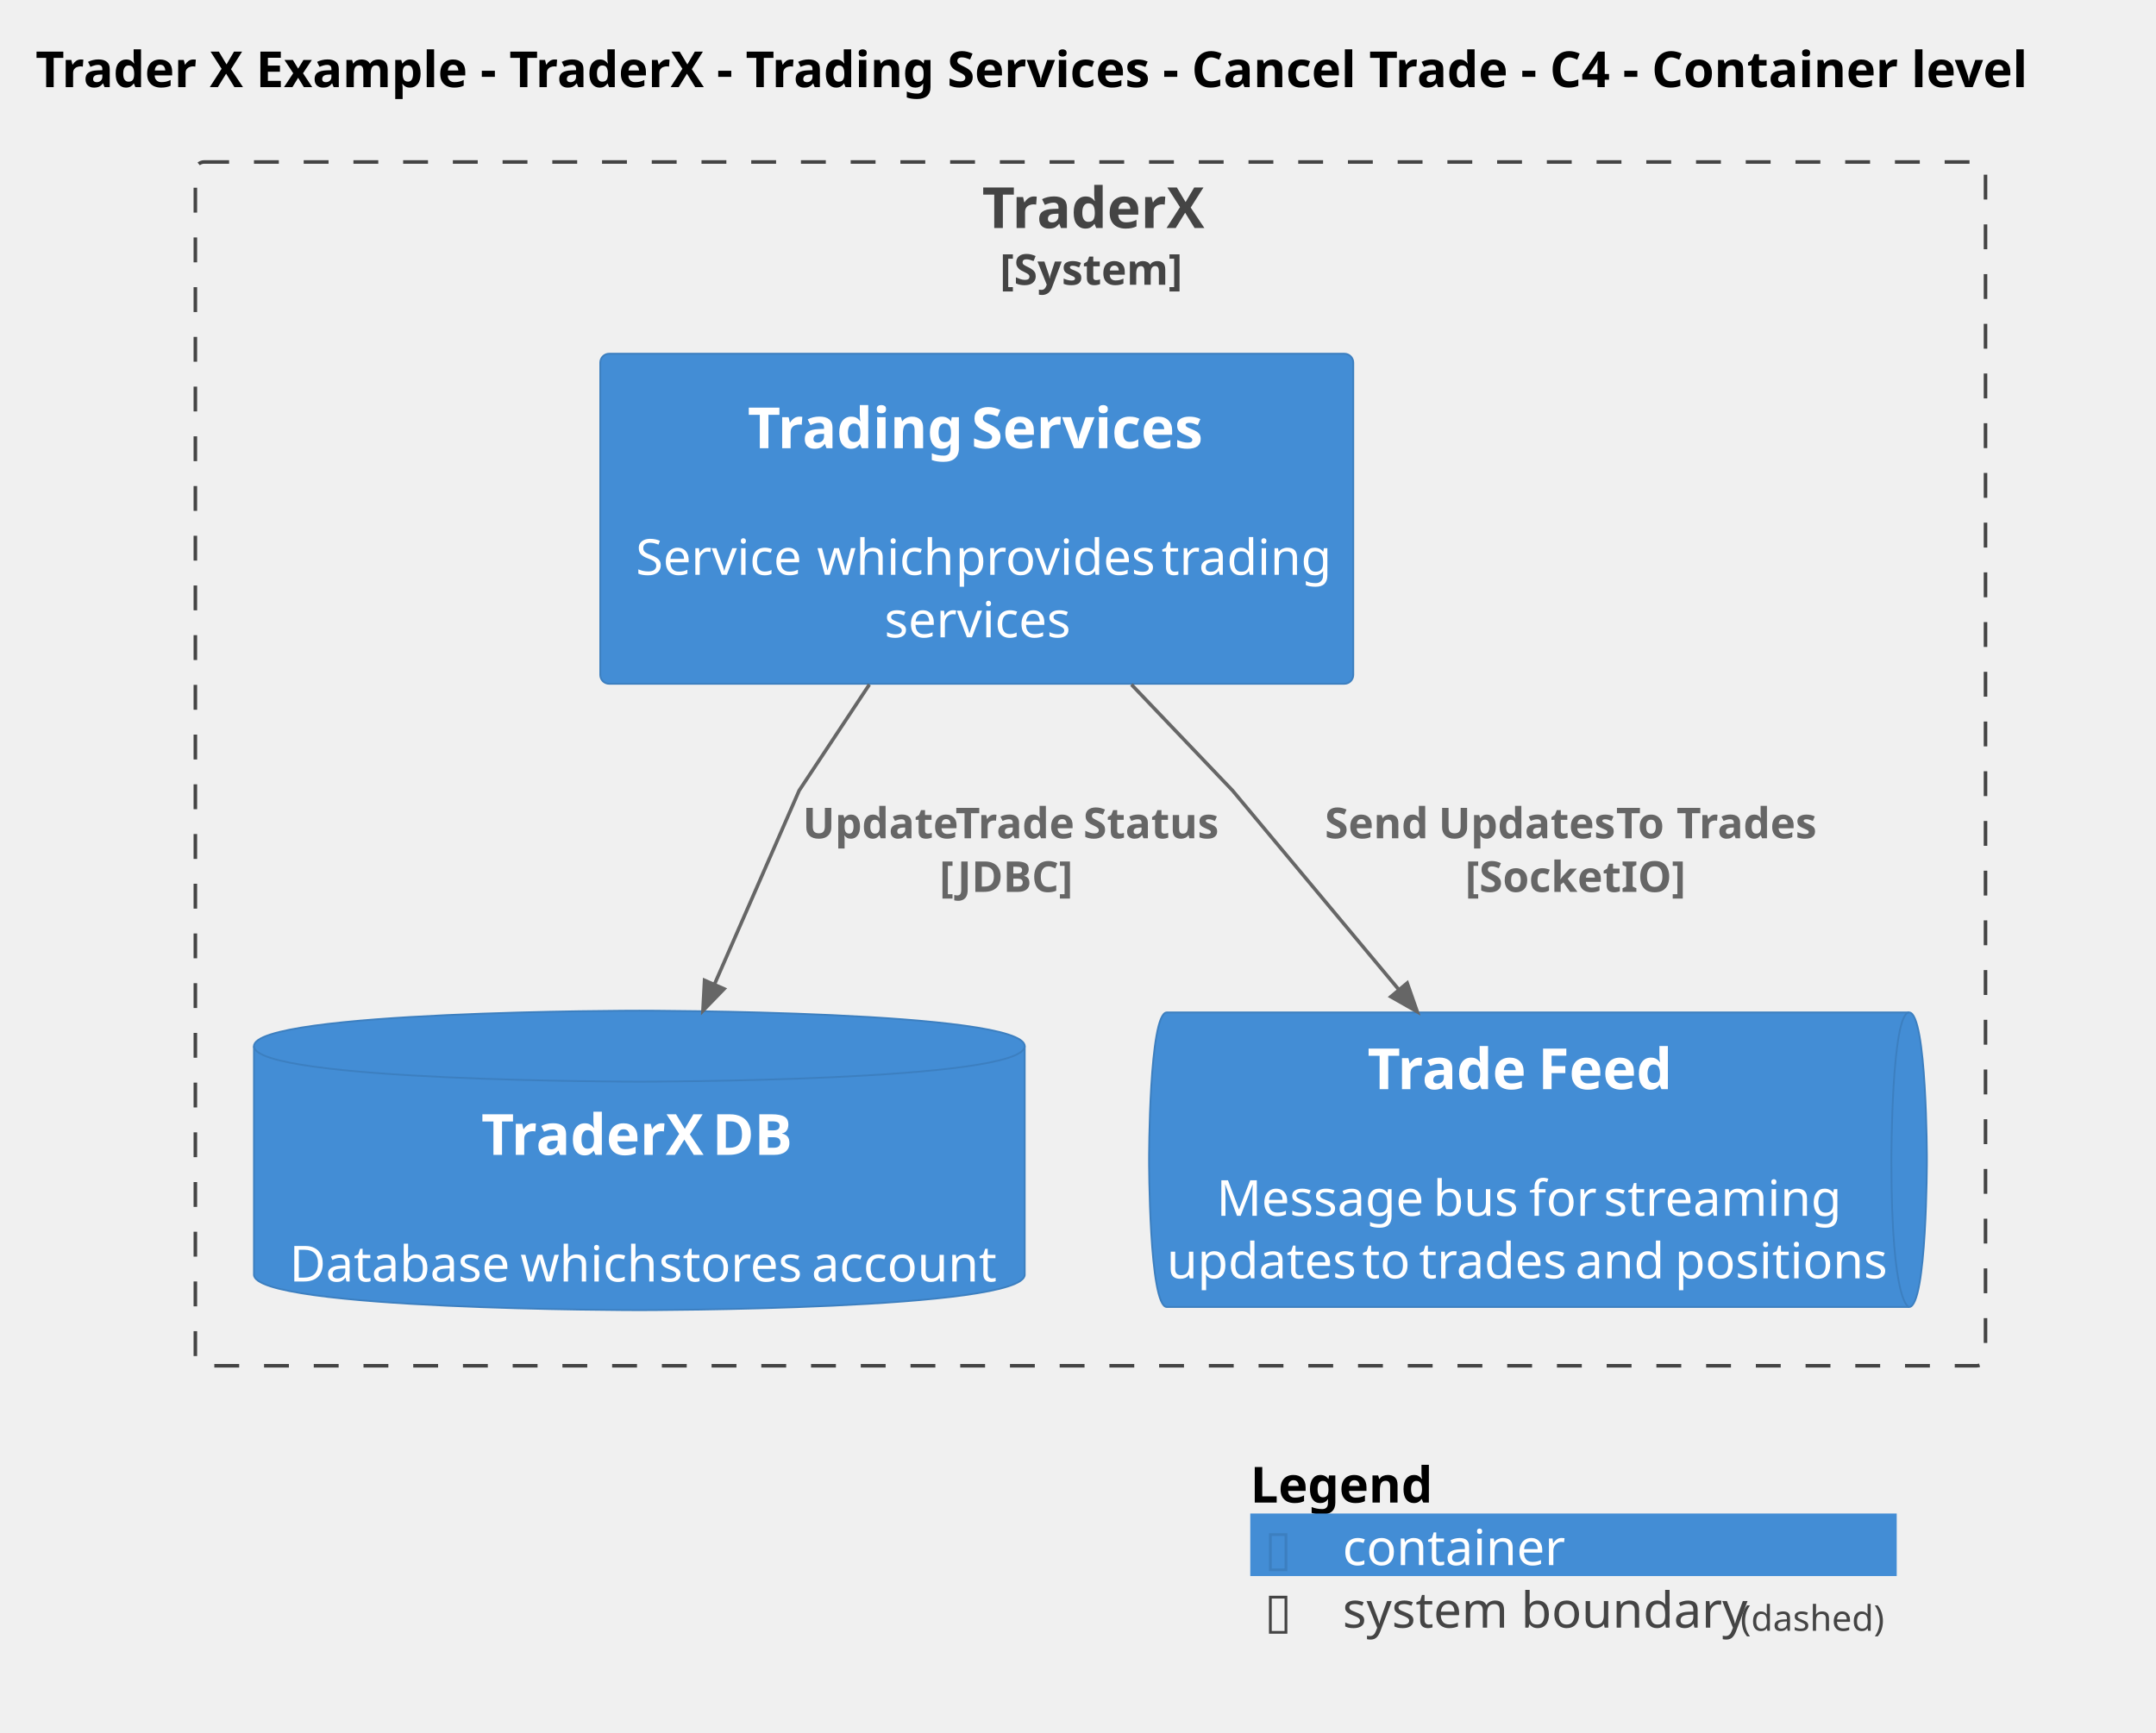
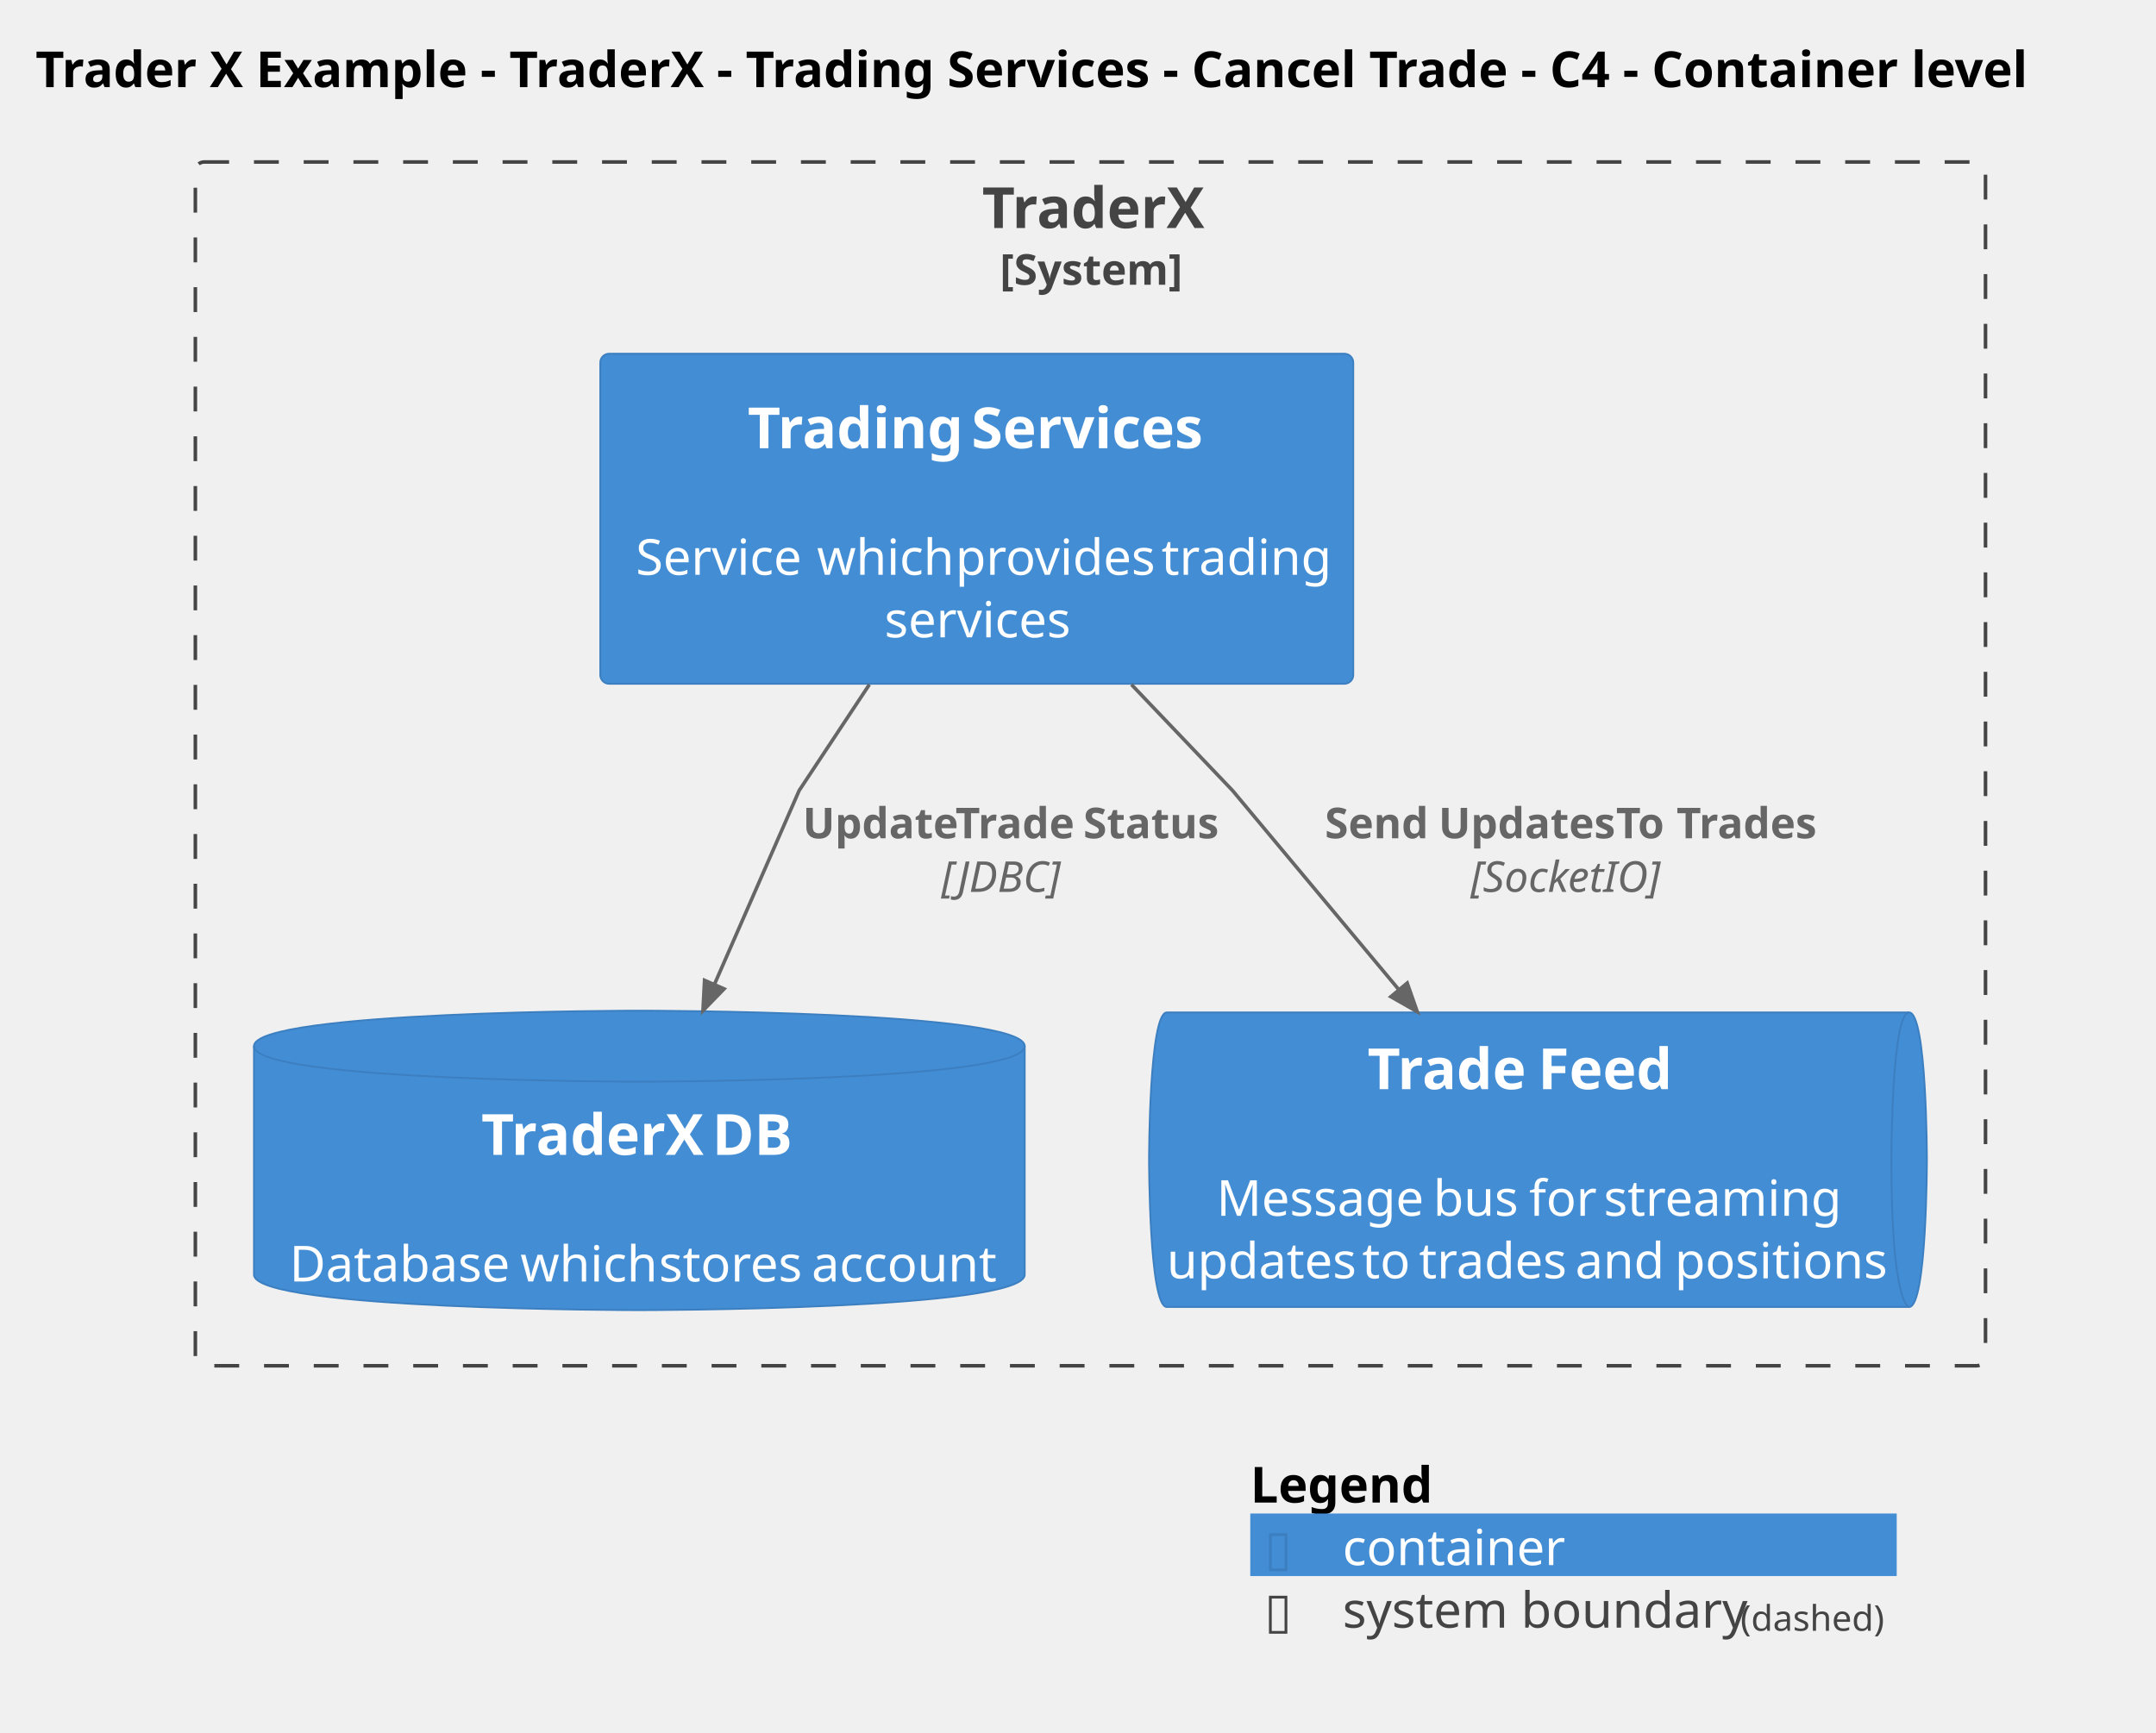
<svg xmlns="http://www.w3.org/2000/svg" contentStyleType="text/css" height="488px" preserveAspectRatio="none" style="width:607px;height:488px;background:#FFFFFF;" version="1.1" viewBox="0 0 607 488" width="607px" zoomAndPan="magnify">
  <defs />
  <g>
    <text fill="#000000" font-family="sans-serif" font-size="14" font-weight="bold" lengthAdjust="spacing" textLength="579" x="10" y="24.533">Trader X Example - TraderX - Trading Services - Cancel Trade - C4 - Container level</text>
    <g id="cluster_TraderXExample.SoftwareSystems.TraderX">
      <rect fill="none" height="339" rx="2.5" ry="2.5" style="stroke:#444444;stroke-width:1.0;stroke-dasharray:7.0,7.0;" width="504" x="55" y="45.609" />
      <text fill="#444444" font-family="sans-serif" font-size="16" font-weight="bold" lengthAdjust="spacing" textLength="61" x="276.5" y="64.219">TraderX</text>
      <text fill="#444444" font-family="sans-serif" font-size="12" font-weight="bold" lengthAdjust="spacing" textLength="51" x="281.5" y="80.191">[System]</text>
    </g>
    <g id="elem_TraderXExample.SoftwareSystems.TraderX.Containers.TradingServices">
      <rect fill="#438DD5" height="92.953" rx="2.5" ry="2.5" style="stroke:#3C7FC0;stroke-width:0.5;" width="212" x="169" y="99.609" />
      <text fill="#FFFFFF" font-family="sans-serif" font-size="16" font-weight="bold" lengthAdjust="spacing" textLength="59" x="210.5" y="126.219">Trading</text>
      <text fill="#FFFFFF" font-family="sans-serif" font-size="16" font-weight="bold" lengthAdjust="spacing" textLength="4" x="269.5" y="126.219"> </text>
      <text fill="#FFFFFF" font-family="sans-serif" font-size="16" font-weight="bold" lengthAdjust="spacing" textLength="66" x="273.5" y="126.219">Services</text>
      <text fill="#FFFFFF" font-family="sans-serif" font-size="14" lengthAdjust="spacing" textLength="4" x="273" y="144.268"> </text>
      <text fill="#FFFFFF" font-family="sans-serif" font-size="14" lengthAdjust="spacing" textLength="47" x="179" y="161.877">Service</text>
      <text fill="#FFFFFF" font-family="sans-serif" font-size="14" lengthAdjust="spacing" textLength="4" x="226" y="161.877"> </text>
      <text fill="#FFFFFF" font-family="sans-serif" font-size="14" lengthAdjust="spacing" textLength="35" x="230" y="161.877">which</text>
      <text fill="#FFFFFF" font-family="sans-serif" font-size="14" lengthAdjust="spacing" textLength="4" x="265" y="161.877"> </text>
      <text fill="#FFFFFF" font-family="sans-serif" font-size="14" lengthAdjust="spacing" textLength="54" x="269" y="161.877">provides</text>
      <text fill="#FFFFFF" font-family="sans-serif" font-size="14" lengthAdjust="spacing" textLength="4" x="323" y="161.877"> </text>
      <text fill="#FFFFFF" font-family="sans-serif" font-size="14" lengthAdjust="spacing" textLength="44" x="327" y="161.877">trading</text>
      <text fill="#FFFFFF" font-family="sans-serif" font-size="14" lengthAdjust="spacing" textLength="52" x="249" y="179.486">services</text>
    </g>
    <g id="elem_TraderXExample.SoftwareSystems.TraderX.Containers.TraderXDB">
      <path d="M71.5,294.609 C71.5,284.609 180,284.609 180,284.609 C180,284.609 288.5,284.609 288.5,294.609 L288.5,358.953 C288.5,368.953 180,368.953 180,368.953 C180,368.953 71.5,368.953 71.5,358.953 L71.5,294.609 " fill="#438DD5" style="stroke:#3C7FC0;stroke-width:0.5;" />
      <path d="M71.5,294.609 C71.5,304.609 180,304.609 180,304.609 C180,304.609 288.5,304.609 288.5,294.609 " fill="none" style="stroke:#3C7FC0;stroke-width:0.5;" />
      <text fill="#FFFFFF" font-family="sans-serif" font-size="16" font-weight="bold" lengthAdjust="spacing" textLength="61" x="135.5" y="325.219">TraderX</text>
      <text fill="#FFFFFF" font-family="sans-serif" font-size="16" font-weight="bold" lengthAdjust="spacing" textLength="4" x="196.5" y="325.219"> </text>
      <text fill="#FFFFFF" font-family="sans-serif" font-size="16" font-weight="bold" lengthAdjust="spacing" textLength="24" x="200.5" y="325.219">DB</text>
      <text fill="#FFFFFF" font-family="sans-serif" font-size="14" lengthAdjust="spacing" textLength="4" x="178" y="343.268"> </text>
      <text fill="#FFFFFF" font-family="sans-serif" font-size="14" lengthAdjust="spacing" textLength="61" x="81.5" y="360.877">Database</text>
      <text fill="#FFFFFF" font-family="sans-serif" font-size="14" lengthAdjust="spacing" textLength="4" x="142.5" y="360.877"> </text>
      <text fill="#FFFFFF" font-family="sans-serif" font-size="14" lengthAdjust="spacing" textLength="35" x="146.5" y="360.877">which</text>
      <text fill="#FFFFFF" font-family="sans-serif" font-size="14" lengthAdjust="spacing" textLength="4" x="181.5" y="360.877"> </text>
      <text fill="#FFFFFF" font-family="sans-serif" font-size="14" lengthAdjust="spacing" textLength="39" x="185.5" y="360.877">stores</text>
      <text fill="#FFFFFF" font-family="sans-serif" font-size="14" lengthAdjust="spacing" textLength="4" x="224.5" y="360.877"> </text>
      <text fill="#FFFFFF" font-family="sans-serif" font-size="14" lengthAdjust="spacing" textLength="50" x="228.5" y="360.877">account</text>
    </g>
    <g id="elem_TraderXExample.SoftwareSystems.TraderX.Containers.TradeFeed">
      <path d="M328.5,285.109 L537.5,285.109 C542.5,285.109 542.5,326.586 542.5,326.586 C542.5,326.586 542.5,368.062 537.5,368.062 L328.5,368.062 C323.5,368.062 323.5,326.586 323.5,326.586 C323.5,326.586 323.5,285.109 328.5,285.109 " fill="#438DD5" style="stroke:#3C7FC0;stroke-width:0.5;" />
      <path d="M537.5,285.109 C532.5,285.109 532.5,326.586 532.5,326.586 C532.5,368.062 537.5,368.062 537.5,368.062 " fill="none" style="stroke:#3C7FC0;stroke-width:0.5;" />
      <text fill="#FFFFFF" font-family="sans-serif" font-size="16" font-weight="bold" lengthAdjust="spacing" textLength="44" x="385" y="306.719">Trade</text>
      <text fill="#FFFFFF" font-family="sans-serif" font-size="16" font-weight="bold" lengthAdjust="spacing" textLength="4" x="429" y="306.719"> </text>
      <text fill="#FFFFFF" font-family="sans-serif" font-size="16" font-weight="bold" lengthAdjust="spacing" textLength="38" x="433" y="306.719">Feed</text>
      <text fill="#FFFFFF" font-family="sans-serif" font-size="14" lengthAdjust="spacing" textLength="4" x="426" y="324.768"> </text>
      <text fill="#FFFFFF" font-family="sans-serif" font-size="14" lengthAdjust="spacing" textLength="57" x="342.5" y="342.377">Message</text>
      <text fill="#FFFFFF" font-family="sans-serif" font-size="14" lengthAdjust="spacing" textLength="4" x="399.5" y="342.377"> </text>
      <text fill="#FFFFFF" font-family="sans-serif" font-size="14" lengthAdjust="spacing" textLength="23" x="403.5" y="342.377">bus</text>
      <text fill="#FFFFFF" font-family="sans-serif" font-size="14" lengthAdjust="spacing" textLength="4" x="426.5" y="342.377"> </text>
      <text fill="#FFFFFF" font-family="sans-serif" font-size="14" lengthAdjust="spacing" textLength="17" x="430.5" y="342.377">for</text>
      <text fill="#FFFFFF" font-family="sans-serif" font-size="14" lengthAdjust="spacing" textLength="4" x="447.5" y="342.377"> </text>
      <text fill="#FFFFFF" font-family="sans-serif" font-size="14" lengthAdjust="spacing" textLength="62" x="451.5" y="342.377">streaming</text>
      <text fill="#FFFFFF" font-family="sans-serif" font-size="14" lengthAdjust="spacing" textLength="51" x="328.5" y="359.986">updates</text>
      <text fill="#FFFFFF" font-family="sans-serif" font-size="14" lengthAdjust="spacing" textLength="4" x="379.5" y="359.986"> </text>
      <text fill="#FFFFFF" font-family="sans-serif" font-size="14" lengthAdjust="spacing" textLength="12" x="383.5" y="359.986">to</text>
      <text fill="#FFFFFF" font-family="sans-serif" font-size="14" lengthAdjust="spacing" textLength="4" x="395.5" y="359.986"> </text>
      <text fill="#FFFFFF" font-family="sans-serif" font-size="14" lengthAdjust="spacing" textLength="40" x="399.5" y="359.986">trades</text>
      <text fill="#FFFFFF" font-family="sans-serif" font-size="14" lengthAdjust="spacing" textLength="4" x="439.5" y="359.986"> </text>
      <text fill="#FFFFFF" font-family="sans-serif" font-size="14" lengthAdjust="spacing" textLength="24" x="443.5" y="359.986">and</text>
      <text fill="#FFFFFF" font-family="sans-serif" font-size="14" lengthAdjust="spacing" textLength="4" x="467.5" y="359.986"> </text>
      <text fill="#FFFFFF" font-family="sans-serif" font-size="14" lengthAdjust="spacing" textLength="56" x="471.5" y="359.986">positions</text>
    </g>
    <g id="link_TraderXExample.SoftwareSystems.TraderX.Containers.TradingServices_TraderXExample.SoftwareSystems.TraderX.Containers.TraderXDB">
      <path d="M244.76,192.769 C234.23,208.669 225,222.609 225,222.609 C225,222.609 213.662,248.548 201.112,277.278 " fill="none" id="TraderXExample.SoftwareSystems.TraderX.Containers.TradingServices-to-TraderXExample.SoftwareSystems.TraderX.Containers.TraderXDB" style="stroke:#666666;stroke-width:1.0;" />
      <polygon fill="#666666" points="197.91,284.609,203.862,278.479,198.363,276.077,197.91,284.609" style="stroke:#666666;stroke-width:1.0;" />
      <text fill="#666666" font-family="sans-serif" font-size="12" font-weight="bold" lengthAdjust="spacing" textLength="40" x="226" y="236.066">Update</text>
      <text fill="#666666" font-family="sans-serif" font-size="12" font-weight="bold" lengthAdjust="spacing" textLength="3" x="266" y="236.066"> </text>
      <text fill="#666666" font-family="sans-serif" font-size="12" font-weight="bold" lengthAdjust="spacing" textLength="33" x="269" y="236.066">Trade</text>
      <text fill="#666666" font-family="sans-serif" font-size="12" font-weight="bold" lengthAdjust="spacing" textLength="3" x="302" y="236.066"> </text>
      <text fill="#666666" font-family="sans-serif" font-size="12" font-weight="bold" lengthAdjust="spacing" textLength="37" x="305" y="236.066">Status</text>
-       <text fill="#666666" font-family="sans-serif" font-size="12" font-weight="bold" lengthAdjust="spacing" textLength="39" x="264.5" y="251.16">[JDBC]</text>
+       <text fill="#666666" font-family="sans-serif" font-size="12" font-style="italic" lengthAdjust="spacing" textLength="38" x="265" y="251.16">[JDBC]</text>
    </g>
    <g id="link_TraderXExample.SoftwareSystems.TraderX.Containers.TradingServices_TraderXExample.SoftwareSystems.TraderX.Containers.TradeFeed">
      <path d="M318.54,192.769 C333.71,208.669 347,222.609 347,222.609 C347,222.609 369.842,249.969 393.882,278.759 " fill="none" id="TraderXExample.SoftwareSystems.TraderX.Containers.TradingServices-to-TraderXExample.SoftwareSystems.TraderX.Containers.TradeFeed" style="stroke:#666666;stroke-width:1.0;" />
      <polygon fill="#666666" points="399.01,284.899,396.185,276.836,391.58,280.682,399.01,284.899" style="stroke:#666666;stroke-width:1.0;" />
      <text fill="#666666" font-family="sans-serif" font-size="12" font-weight="bold" lengthAdjust="spacing" textLength="29" x="373" y="236.066">Send</text>
      <text fill="#666666" font-family="sans-serif" font-size="12" font-weight="bold" lengthAdjust="spacing" textLength="3" x="402" y="236.066"> </text>
      <text fill="#666666" font-family="sans-serif" font-size="12" font-weight="bold" lengthAdjust="spacing" textLength="47" x="405" y="236.066">Updates</text>
      <text fill="#666666" font-family="sans-serif" font-size="12" font-weight="bold" lengthAdjust="spacing" textLength="3" x="452" y="236.066"> </text>
      <text fill="#666666" font-family="sans-serif" font-size="12" font-weight="bold" lengthAdjust="spacing" textLength="14" x="455" y="236.066">To</text>
      <text fill="#666666" font-family="sans-serif" font-size="12" font-weight="bold" lengthAdjust="spacing" textLength="3" x="469" y="236.066"> </text>
      <text fill="#666666" font-family="sans-serif" font-size="12" font-weight="bold" lengthAdjust="spacing" textLength="40" x="472" y="236.066">Trades</text>
-       <text fill="#666666" font-family="sans-serif" font-size="12" font-weight="bold" lengthAdjust="spacing" textLength="60" x="412.5" y="251.16">[SocketIO]</text>
+       <text fill="#666666" font-family="sans-serif" font-size="12" font-style="italic" lengthAdjust="spacing" textLength="57" x="414" y="251.16">[SocketIO]</text>
    </g>
    <rect fill="none" height="17.609" style="stroke:none;stroke-width:1.0;" width="182" x="352" y="408.609" />
    <text fill="#000000" font-family="sans-serif" font-size="14" font-weight="bold" lengthAdjust="spacing" textLength="53" x="352" y="423.143">Legend</text>
    <text fill="#FFFFFF" font-family="sans-serif" font-size="14" lengthAdjust="spacing" textLength="4" x="405" y="423.143"> </text>
    <rect fill="#438DD5" height="17.609" style="stroke:none;stroke-width:1.0;" width="182" x="352" y="426.219" />
    <text fill="#3C7FC0" font-family="sans-serif" font-size="14" lengthAdjust="spacing" textLength="14" x="356" y="440.752">▯</text>
    <text fill="#FFFFFF" font-family="sans-serif" font-size="14" lengthAdjust="spacing" textLength="4" x="370" y="440.752"> </text>
    <text fill="#FFFFFF" font-family="sans-serif" font-size="14" lengthAdjust="spacing" textLength="59" x="378" y="440.752">container</text>
    <text fill="#FFFFFF" font-family="sans-serif" font-size="14" lengthAdjust="spacing" textLength="4" x="441" y="440.752"> </text>
    <rect fill="none" height="17.609" style="stroke:none;stroke-width:1.0;" width="182" x="352" y="443.828" />
    <text fill="#444444" font-family="sans-serif" font-size="14" lengthAdjust="spacing" textLength="14" x="356" y="458.361">▯</text>
    <text fill="#FFFFFF" font-family="sans-serif" font-size="14" lengthAdjust="spacing" textLength="4" x="370" y="458.361"> </text>
    <text fill="#444444" font-family="sans-serif" font-size="14" lengthAdjust="spacing" textLength="108" x="378" y="458.361">system boundary</text>
    <text fill="#444444" font-family="sans-serif" font-size="10" lengthAdjust="spacing" textLength="40" x="490" y="459.24">(dashed)</text>
    <text fill="#FFFFFF" font-family="sans-serif" font-size="14" lengthAdjust="spacing" textLength="4" x="530" y="458.361"> </text>
    <line style="stroke:none;stroke-width:1.0;" x1="352" x2="534" y1="408.609" y2="408.609" />
    <line style="stroke:none;stroke-width:1.0;" x1="352" x2="534" y1="426.219" y2="426.219" />
    <line style="stroke:none;stroke-width:1.0;" x1="352" x2="534" y1="443.828" y2="443.828" />
    <line style="stroke:none;stroke-width:1.0;" x1="352" x2="534" y1="461.438" y2="461.438" />
    <line style="stroke:none;stroke-width:1.0;" x1="352" x2="352" y1="408.609" y2="461.438" />
    <line style="stroke:none;stroke-width:1.0;" x1="534" x2="534" y1="408.609" y2="461.438" />
  </g>
</svg>
